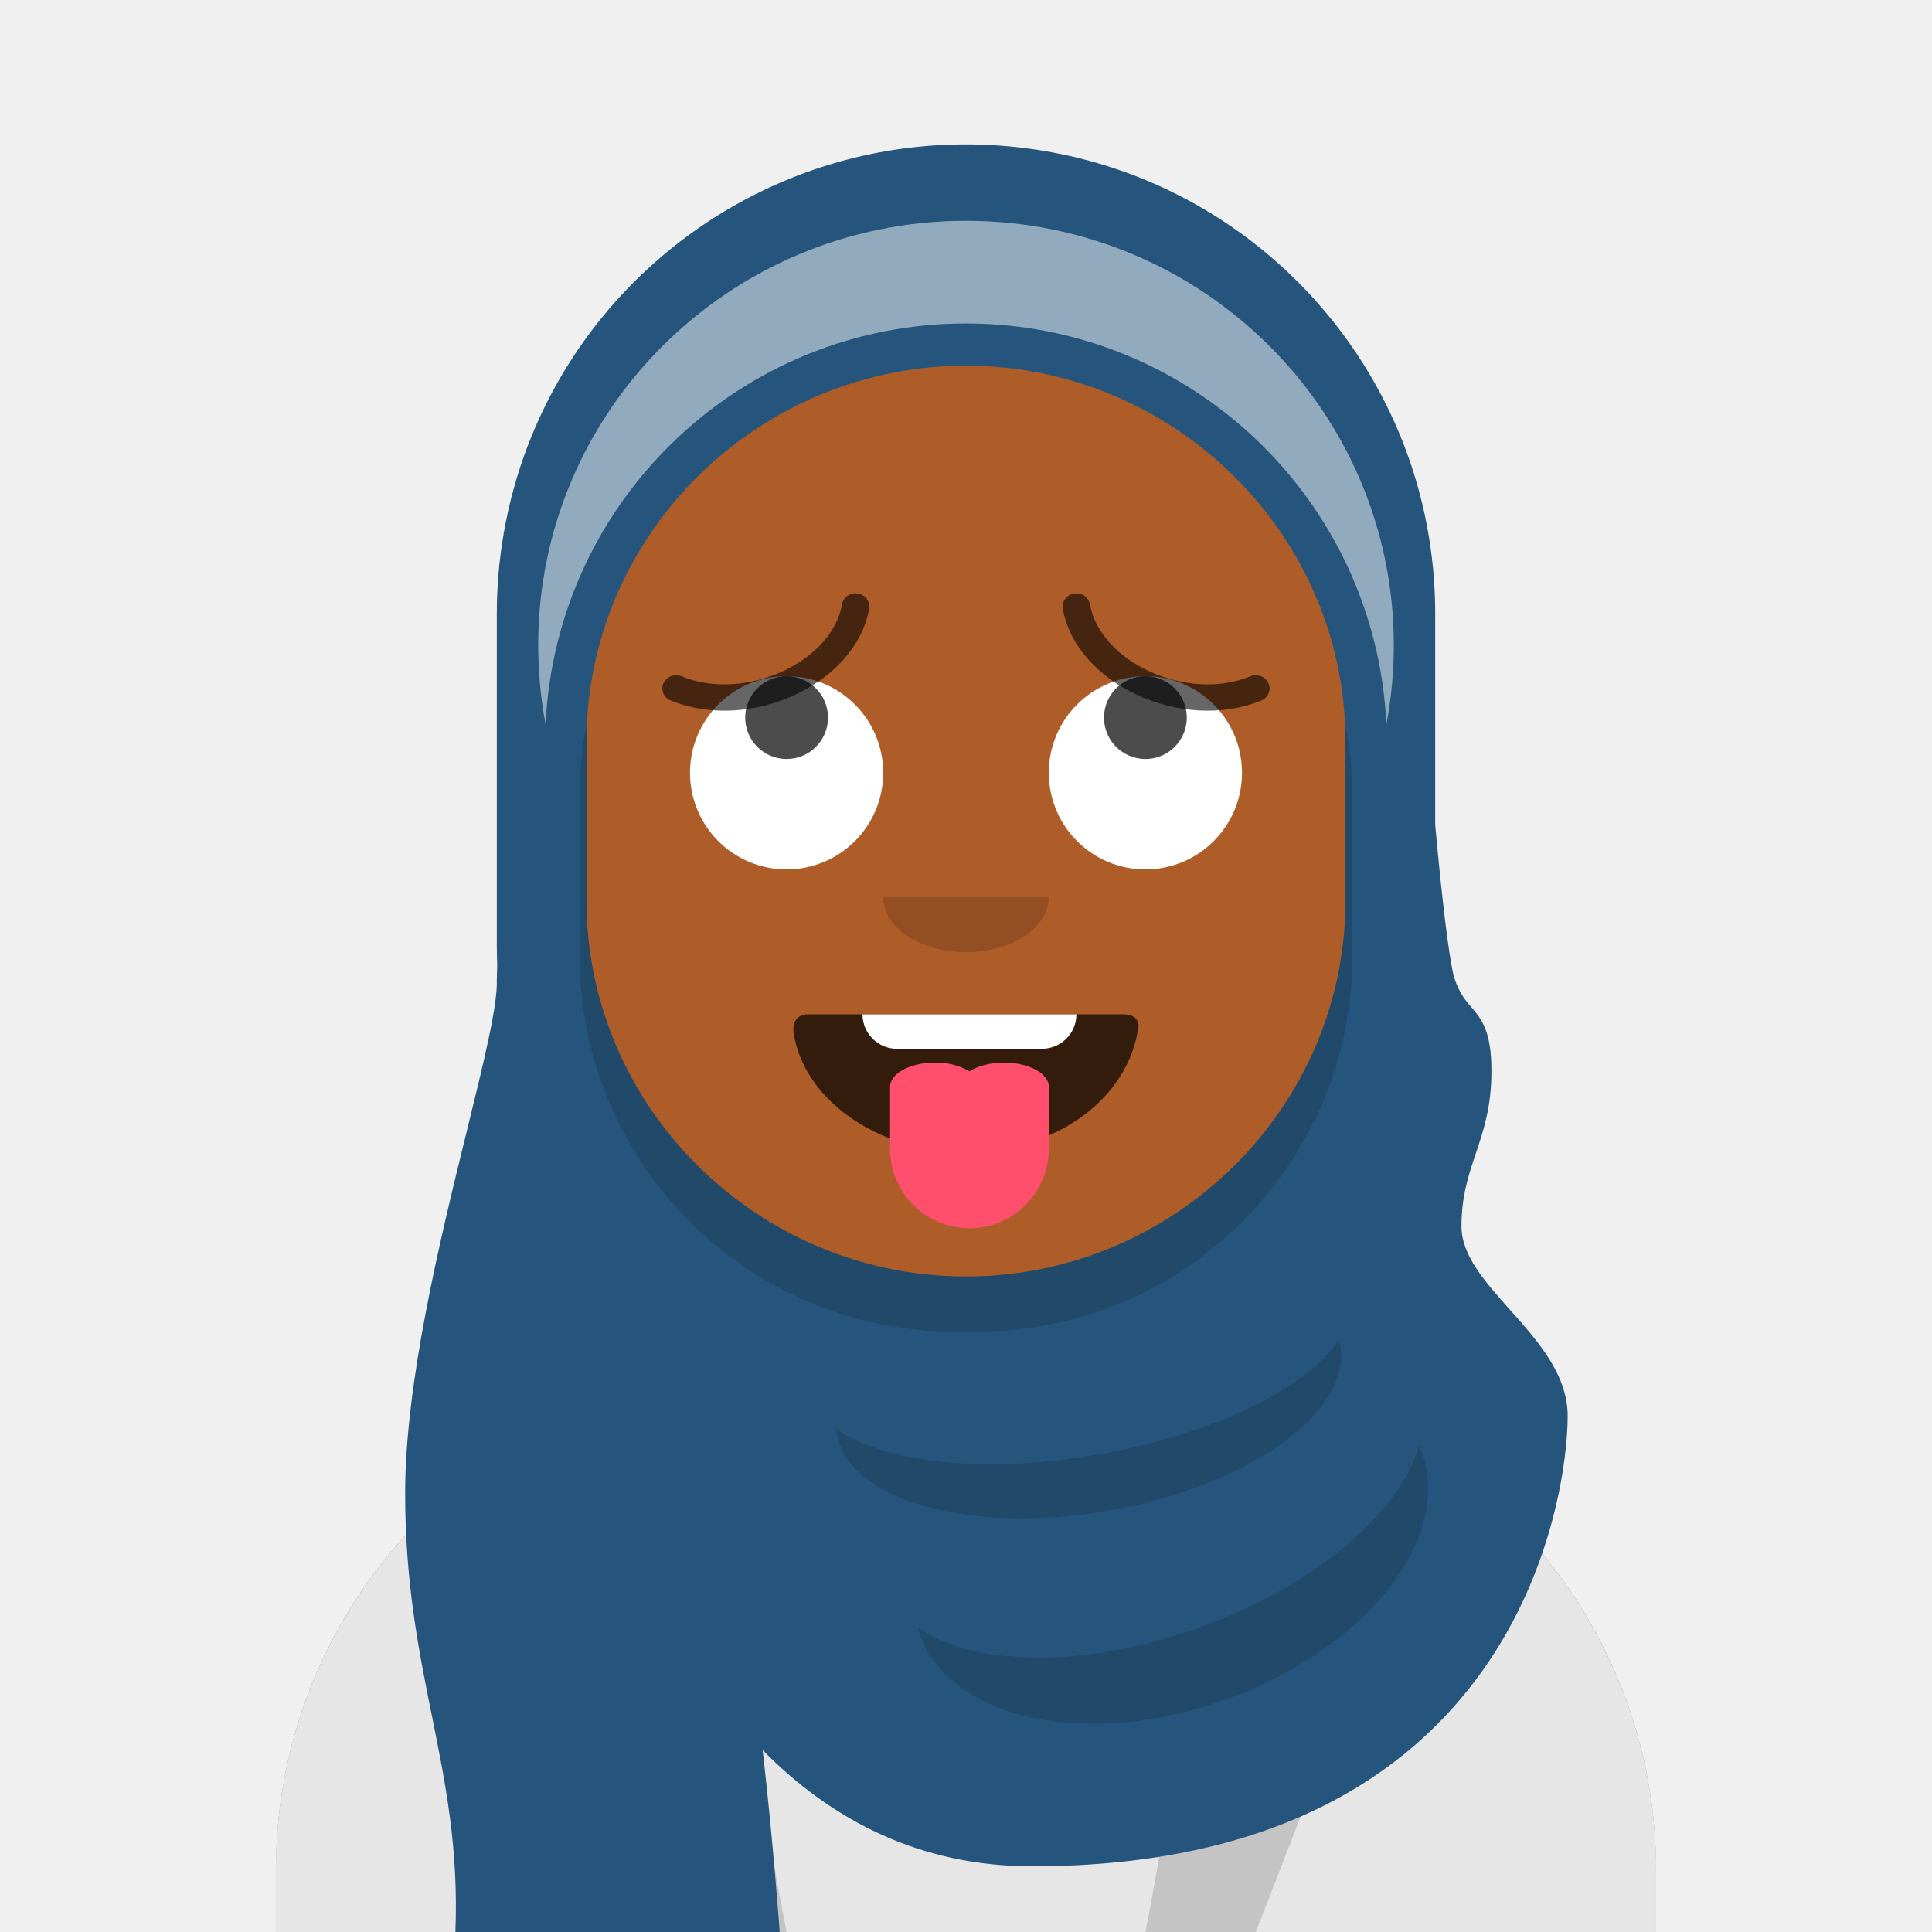
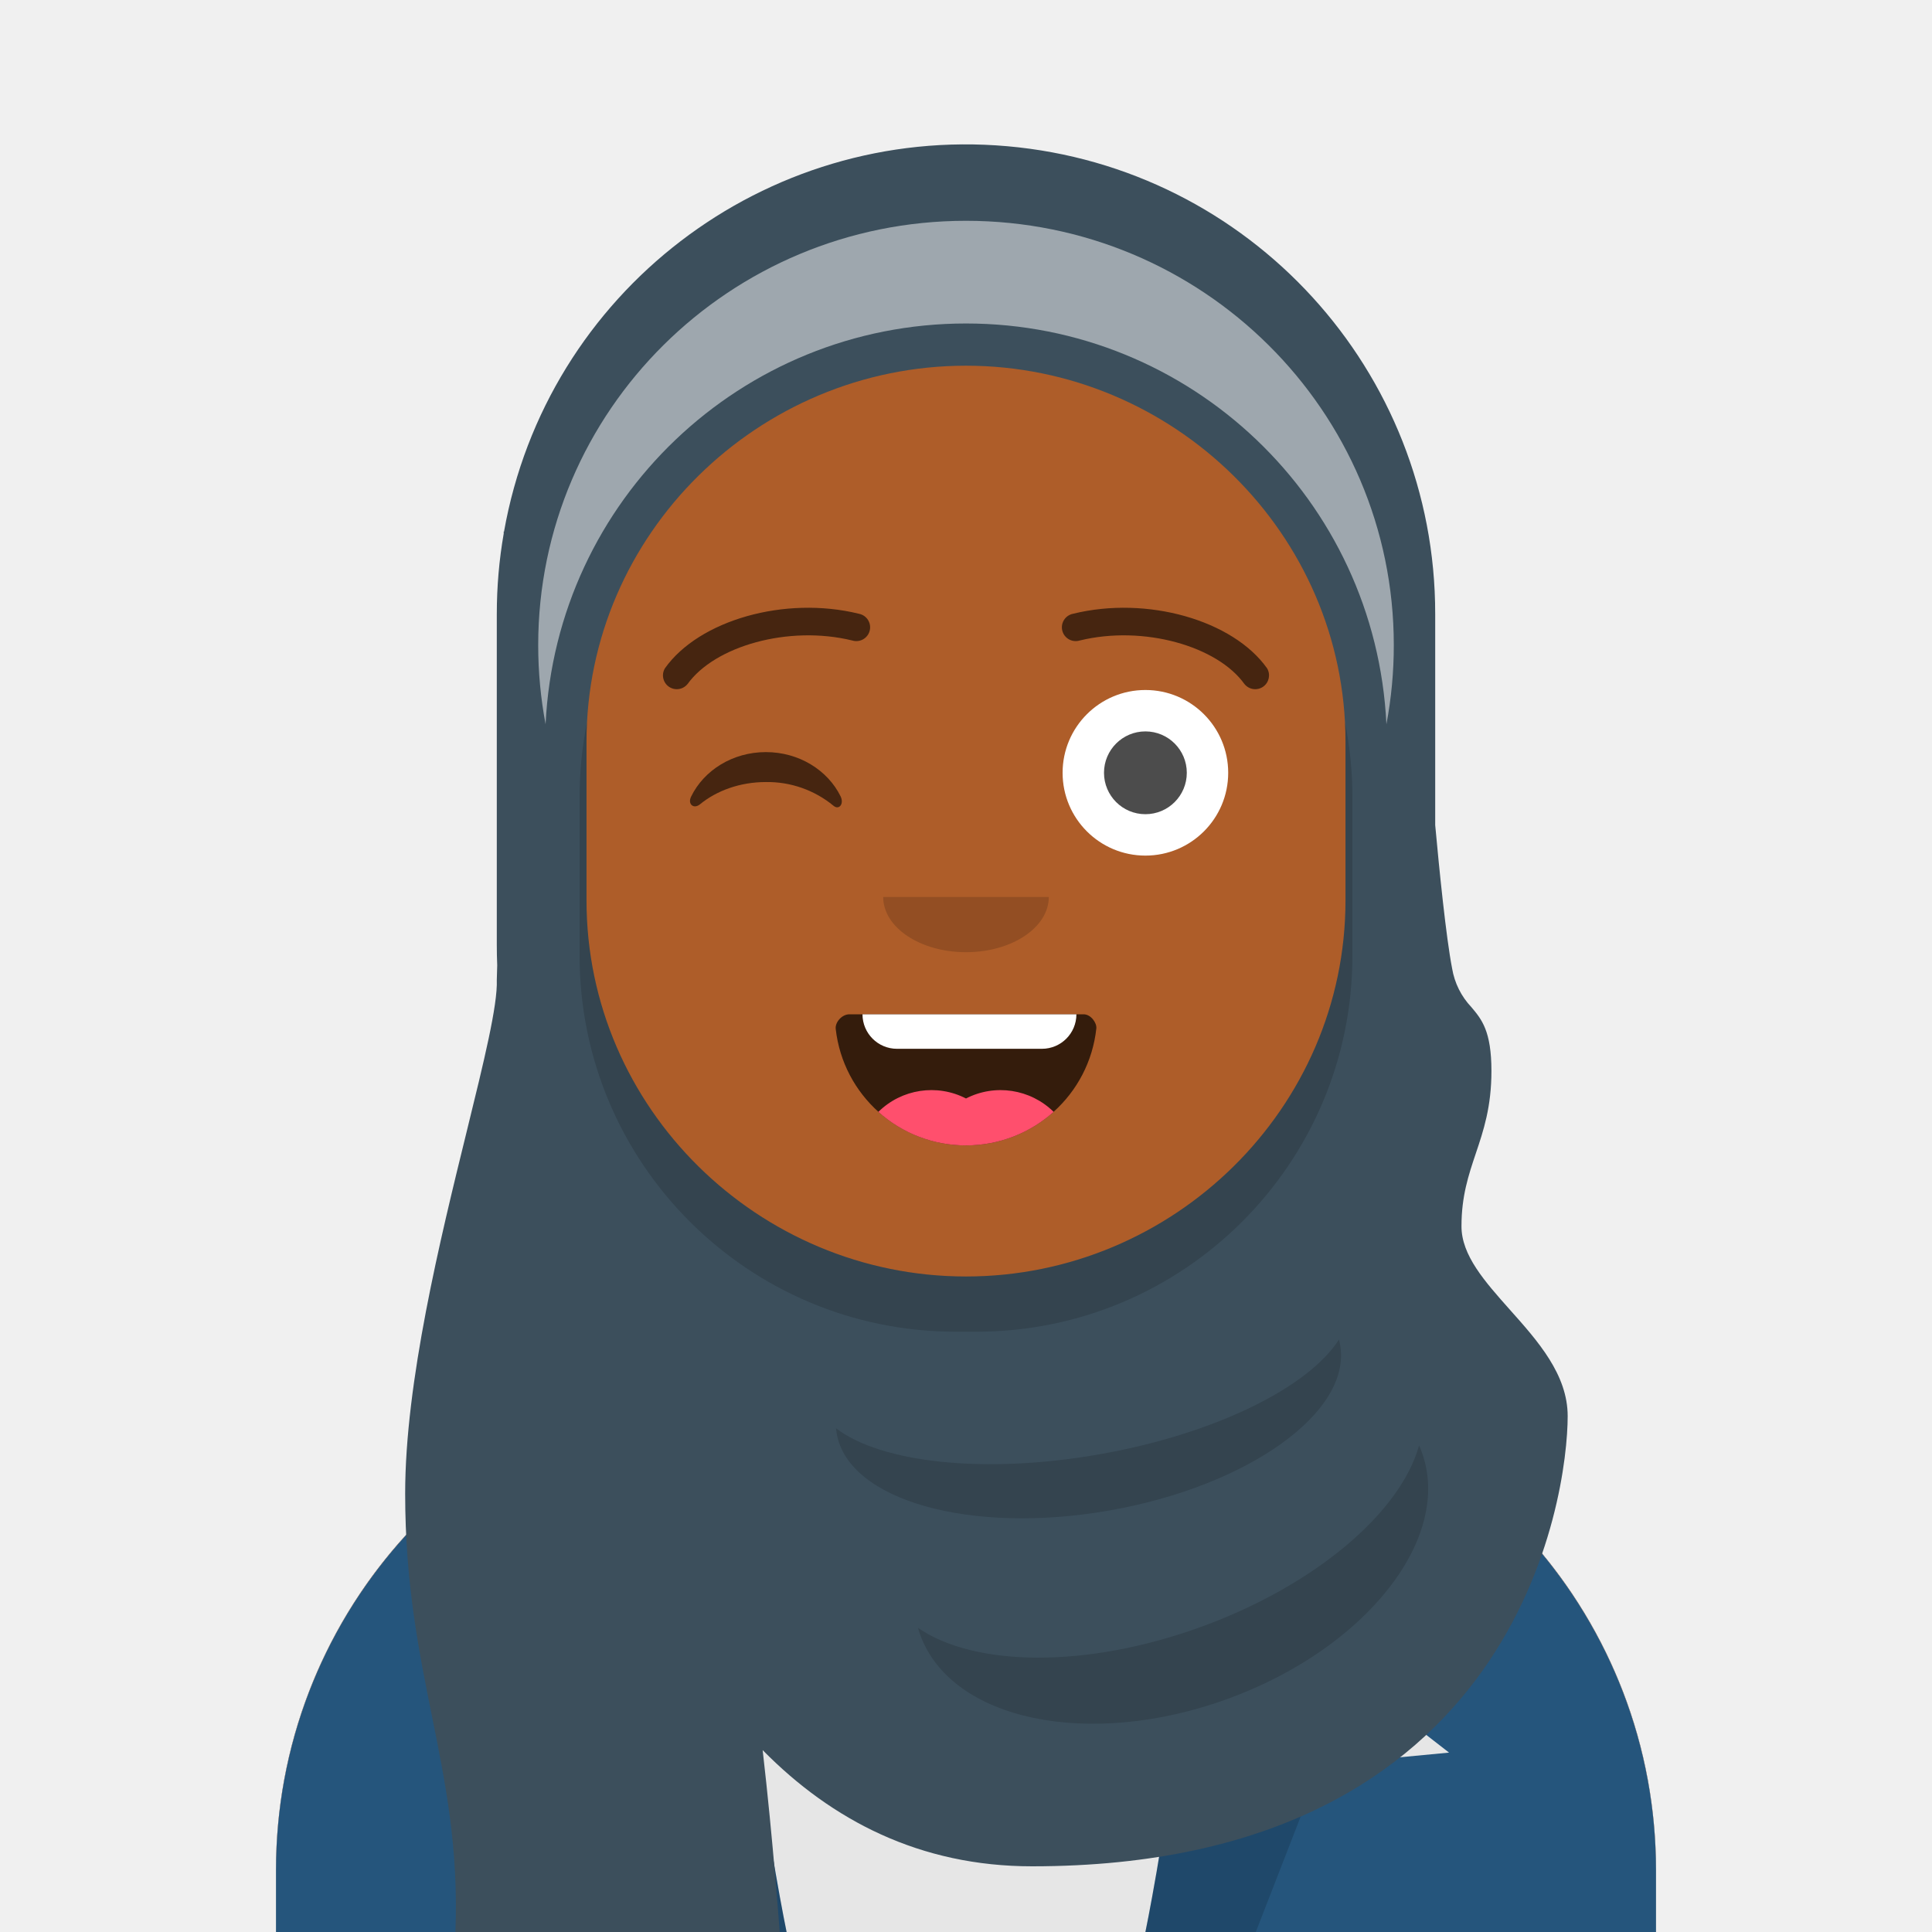
<svg xmlns="http://www.w3.org/2000/svg" viewBox="0 0 280 280" fill="none" shape-rendering="auto">
  <mask id="viewboxMask">
    <rect width="280" height="280" rx="0" ry="0" x="0" y="0" fill="#fff" />
  </mask>
  <g mask="url(#viewboxMask)">
    <g transform="translate(8)">
      <path d="M132 36a56 56 0 0 0-56 56v6.17A12 12 0 0 0 66 110v14a12 12 0 0 0 10.3 11.88 56.04 56.04 0 0 0 31.7 44.73v18.4h-4a72 72 0 0 0-72 72v9h200v-9a72 72 0 0 0-72-72h-4v-18.39a56.04 56.04 0 0 0 31.7-44.73A12 12 0 0 0 198 124v-14a12 12 0 0 0-10-11.83V92a56 56 0 0 0-56-56Z" fill="#ae5d29" />
      <path d="M108 180.61v8a55.79 55.79 0 0 0 24 5.39c8.59 0 16.73-1.93 24-5.39v-8a55.79 55.79 0 0 1-24 5.39 55.79 55.79 0 0 1-24-5.39Z" fill="#000" fill-opacity=".1" />
      <g transform="translate(0 170)">
        <path d="M132.5 51.83c18.5 0 33.5-9.62 33.5-21.48 0-.36-.01-.7-.04-1.06A72 72 0 0 1 232 101.04V110H32v-8.95a72 72 0 0 1 67.05-71.83c-.03.37-.05.75-.05 1.13 0 11.86 15 21.48 33.5 21.48Z" fill="#E6E6E6" />
        <path d="M132.5 58.76c21.89 0 39.63-12.05 39.63-26.91 0-.6-.02-1.2-.08-1.8-2-.33-4.03-.59-6.1-.76.04.35.05.7.05 1.06 0 11.86-15 21.48-33.5 21.48S99 42.2 99 30.35c0-.38.02-.76.05-1.13-2.06.14-4.08.36-6.08.67-.07.65-.1 1.3-.1 1.96 0 14.86 17.74 26.91 39.63 26.91Z" fill="#000" fill-opacity=".16" />
-         <path d="M100.78 29.12 101 28c-2.96.05-6 1-6 1l-.42.66A72.01 72.01 0 0 0 32 101.06V110h74s-10.7-51.56-5.24-80.8l.02-.08ZM158 110s11-53 5-82c2.96.05 6 1 6 1l.42.66a72.01 72.01 0 0 1 62.58 71.4V110h-74Z" fill="#e6e6e6" />
+         <path d="M100.78 29.12 101 28c-2.96.05-6 1-6 1l-.42.66A72.01 72.01 0 0 0 32 101.06V110h74s-10.7-51.56-5.24-80.8l.02-.08ZM158 110s11-53 5-82c2.96.05 6 1 6 1l.42.66a72.01 72.01 0 0 1 62.58 71.4V110h-74Z" fill="#25557c" />
        <path d="M101 28c-6 29 5 82 5 82H90L76 74l6-9-6-6 19-30s3.04-.95 6-1ZM163 28c6 29-5 82-5 82h16l14-36-6-9 6-6-19-30s-3.04-.95-6-1Z" fill-rule="evenodd" clip-rule="evenodd" fill="#000" fill-opacity=".15" />
        <path d="m183.42 85.77.87-2.24 6.27-4.7a4 4 0 0 1 4.85.05l6.6 5.12-18.59 1.77Z" fill="#E6E6E6" />
      </g>
      <g transform="translate(78 134)">
-         <path fill-rule="evenodd" clip-rule="evenodd" d="M29 15.6C30.41 25.24 41.06 33 54 33c12.97 0 23.65-7.82 25-18.26.1-.4-.22-1.74-2.17-1.74H31.17c-1.79 0-2.3 1.24-2.17 2.6Z" fill="#000" fill-opacity=".7" />
+         <path fill-rule="evenodd" clip-rule="evenodd" d="M35.12 15.13a19 19 0 0 0 37.77-.09c.08-.77-.77-2.04-1.85-2.04H37.1C36 13 35 14.18 35.12 15.13Z" fill="#000" fill-opacity=".7" />
        <path d="M70 13H39a5 5 0 0 0 5 5h21a5 5 0 0 0 5-5Z" fill="#fff" />
-         <path d="M43 23.5a1.88 1.88 0 0 0 0 .13v8.87a11.5 11.5 0 1 0 23 0v-8.87a1.62 1.62 0 0 0 0-.13c0-1.93-2.91-3.5-6.5-3.5-2.01 0-3.8.5-5 1.26a9.45 9.45 0 0 0-5-1.26c-3.59 0-6.5 1.57-6.5 3.5Z" fill="#FF4F6D" />
+         <path d="M66.7 27.14A10.96 10.96 0 0 0 54 25.2a10.95 10.95 0 0 0-12.7 1.94A18.93 18.93 0 0 0 54 32c4.88 0 9.33-1.84 12.7-4.86Z" fill="#FF4F6D" />
      </g>
      <g transform="translate(104 122)">
        <path fill-rule="evenodd" clip-rule="evenodd" d="M16 8c0 4.42 5.37 8 12 8s12-3.58 12-8" fill="#000" fill-opacity=".16" />
      </g>
      <g transform="translate(76 90)">
-         <path d="M44 22a14 14 0 1 1-28 0 14 14 0 0 1 28 0ZM96 22a14 14 0 1 1-28 0 14 14 0 0 1 28 0Z" fill="#fff" />
-         <path d="M36 14a6 6 0 1 1-12 0 6 6 0 0 1 12 0ZM88 14a6 6 0 1 1-12 0 6 6 0 0 1 12 0Z" fill="#000" fill-opacity=".7" />
+         <circle cx="82" cy="22" r="12" fill="#fff" />
+         <circle cx="82" cy="22" r="6" fill="#000" fill-opacity=".7" />
+         <path fill-rule="evenodd" clip-rule="evenodd" d="M16.16 25.45c1.85-3.8 6-6.45 10.84-6.45 4.81 0 8.96 2.63 10.82 6.4.55 1.13-.24 2.05-1.03 1.37a15.05 15.05 0 0 0-9.8-3.43c-3.73 0-7.12 1.24-9.55 3.23-.9.73-1.82-.01-1.28-1.12Z" fill="#000" fill-opacity=".6" />
      </g>
      <g transform="translate(76 82)">
-         <path d="M38.03 5.6c-1.48 8.38-14.1 14.17-23.24 10.42a2.04 2.04 0 0 0-2.64 1c-.43.97.04 2.1 1.05 2.5 11.45 4.7 26.84-2.37 28.76-13.3a1.92 1.92 0 0 0-1.64-2.2 2 2 0 0 0-2.3 1.57ZM73.97 5.6c1.48 8.38 14.1 14.17 23.24 10.42 1.02-.41 2.2.03 2.63 1 .43.97-.04 2.1-1.05 2.5-11.44 4.7-26.84-2.37-28.76-13.3a1.92 1.92 0 0 1 1.64-2.2 2 2 0 0 1 2.3 1.57Z" fill="#000" fill-opacity=".6" />
+         <path d="M15.63 17.16c3.92-5.51 14.65-8.6 23.9-6.33a2 2 0 1 0 .95-3.88c-10.74-2.64-23.17.94-28.11 7.9a2 2 0 0 0 3.26 2.3ZM96.37 17.16c-3.91-5.51-14.65-8.6-23.9-6.33a2 2 0 1 1-.95-3.88c10.74-2.64 23.17.94 28.11 7.9a2 2 0 0 1-3.26 2.3Z" fill="#000" fill-opacity=".6" />
      </g>
      <g transform="translate(-1)">
-         <path fill-rule="evenodd" clip-rule="evenodd" d="M66 77.34c-.66 3.79-1 7.68-1 11.66v48c0 .97.02 1.94.06 2.9L65 142c.14 3.68-1.86 11.8-4.34 21.9-3.88 15.77-8.94 36.4-8.94 52.55 0 13.01 1.98 22.84 3.89 32.3 1.97 9.78 3.86 19.16 3.39 31.25h47s-.95-13.2-2.47-26.36c10.05 10.2 22.82 16.84 39.05 16.84 70.55 0 77.62-53.83 77.62-65.24 0-6.04-4.32-10.88-8.39-15.44-3.6-4.05-7.02-7.87-7-12.1 0-4.35 1.02-7.39 2.07-10.52 1.12-3.33 2.27-6.75 2.27-11.96 0-5.82-1.43-7.5-2.9-9.25a10.7 10.7 0 0 1-2.8-5.62c-.88-4.54-1.86-14.32-2.45-20.77V89A68 68 0 0 0 66.04 77.08L66 77v.34ZM133 53c-30.1 0-55 24.4-55 54.5v23c0 30.1 24.9 54.5 55 54.5s55-24.4 55-54.5v-23c0-30.1-24.9-54.5-55-54.5Z" fill="#25557c" />
+         <path fill-rule="evenodd" clip-rule="evenodd" d="M66 77.34c-.66 3.79-1 7.68-1 11.66v48c0 .97.02 1.94.06 2.9L65 142c.14 3.68-1.86 11.8-4.34 21.9-3.88 15.77-8.94 36.4-8.94 52.55 0 13.01 1.98 22.84 3.89 32.3 1.97 9.78 3.86 19.16 3.39 31.25h47s-.95-13.2-2.47-26.36c10.05 10.2 22.82 16.84 39.05 16.84 70.55 0 77.62-53.83 77.62-65.24 0-6.04-4.32-10.88-8.39-15.44-3.6-4.05-7.02-7.87-7-12.1 0-4.35 1.02-7.39 2.07-10.52 1.12-3.33 2.27-6.75 2.27-11.96 0-5.82-1.43-7.5-2.9-9.25a10.7 10.7 0 0 1-2.8-5.62c-.88-4.54-1.86-14.32-2.45-20.77V89A68 68 0 0 0 66.04 77.08L66 77v.34ZM133 53c-30.1 0-55 24.4-55 54.5v23c0 30.1 24.9 54.5 55 54.5s55-24.4 55-54.5v-23c0-30.1-24.9-54.5-55-54.5Z" fill="#3c4f5c" />
        <path d="M193.93 104.96A61.4 61.4 0 0 0 195 93.5c0-33.97-27.76-61.5-62-61.5-34.24 0-62 27.53-62 61.5 0 3.92.37 7.75 1.07 11.46a61 61 0 0 1 121.86 0Z" fill="#fff" fill-opacity=".5" />
        <path d="M78.07 104.69c-.05.93-.07 1.87-.07 2.81v23c0 30.1 24.9 54.5 55 54.5s55-24.4 55-54.5v-23c0-.94-.02-1.88-.07-2.81.7 3.5 1.07 7.1 1.07 10.81v23a54.5 54.5 0 0 1-54.5 54.5h-3A54.5 54.5 0 0 1 77 138.5v-23c0-3.7.37-7.32 1.07-10.81ZM187.05 194.14c-4.39 6.9-17.9 13.66-34.65 16.62-16.74 2.95-31.75 1.22-38.23-3.76.02.26.05.52.1.78 1.7 9.69 19.42 14.67 39.57 11.12 20.15-3.56 35.1-14.3 33.38-23.99-.04-.26-.1-.51-.17-.77ZM198.66 209.49c-2.64 9.6-14.87 20.2-31.56 26.28-16.68 6.07-32.87 5.8-41.06.15.1.34.2.67.32 1 4.53 12.44 24.47 16.6 44.55 9.3 20.07-7.31 32.67-23.32 28.15-35.75-.12-.34-.26-.66-.4-.98Z" opacity=".9" fill="#000" fill-opacity=".16" />
      </g>
      <g transform="translate(49 72)" />
      <g transform="translate(62 42)" />
    </g>
  </g>
</svg>
